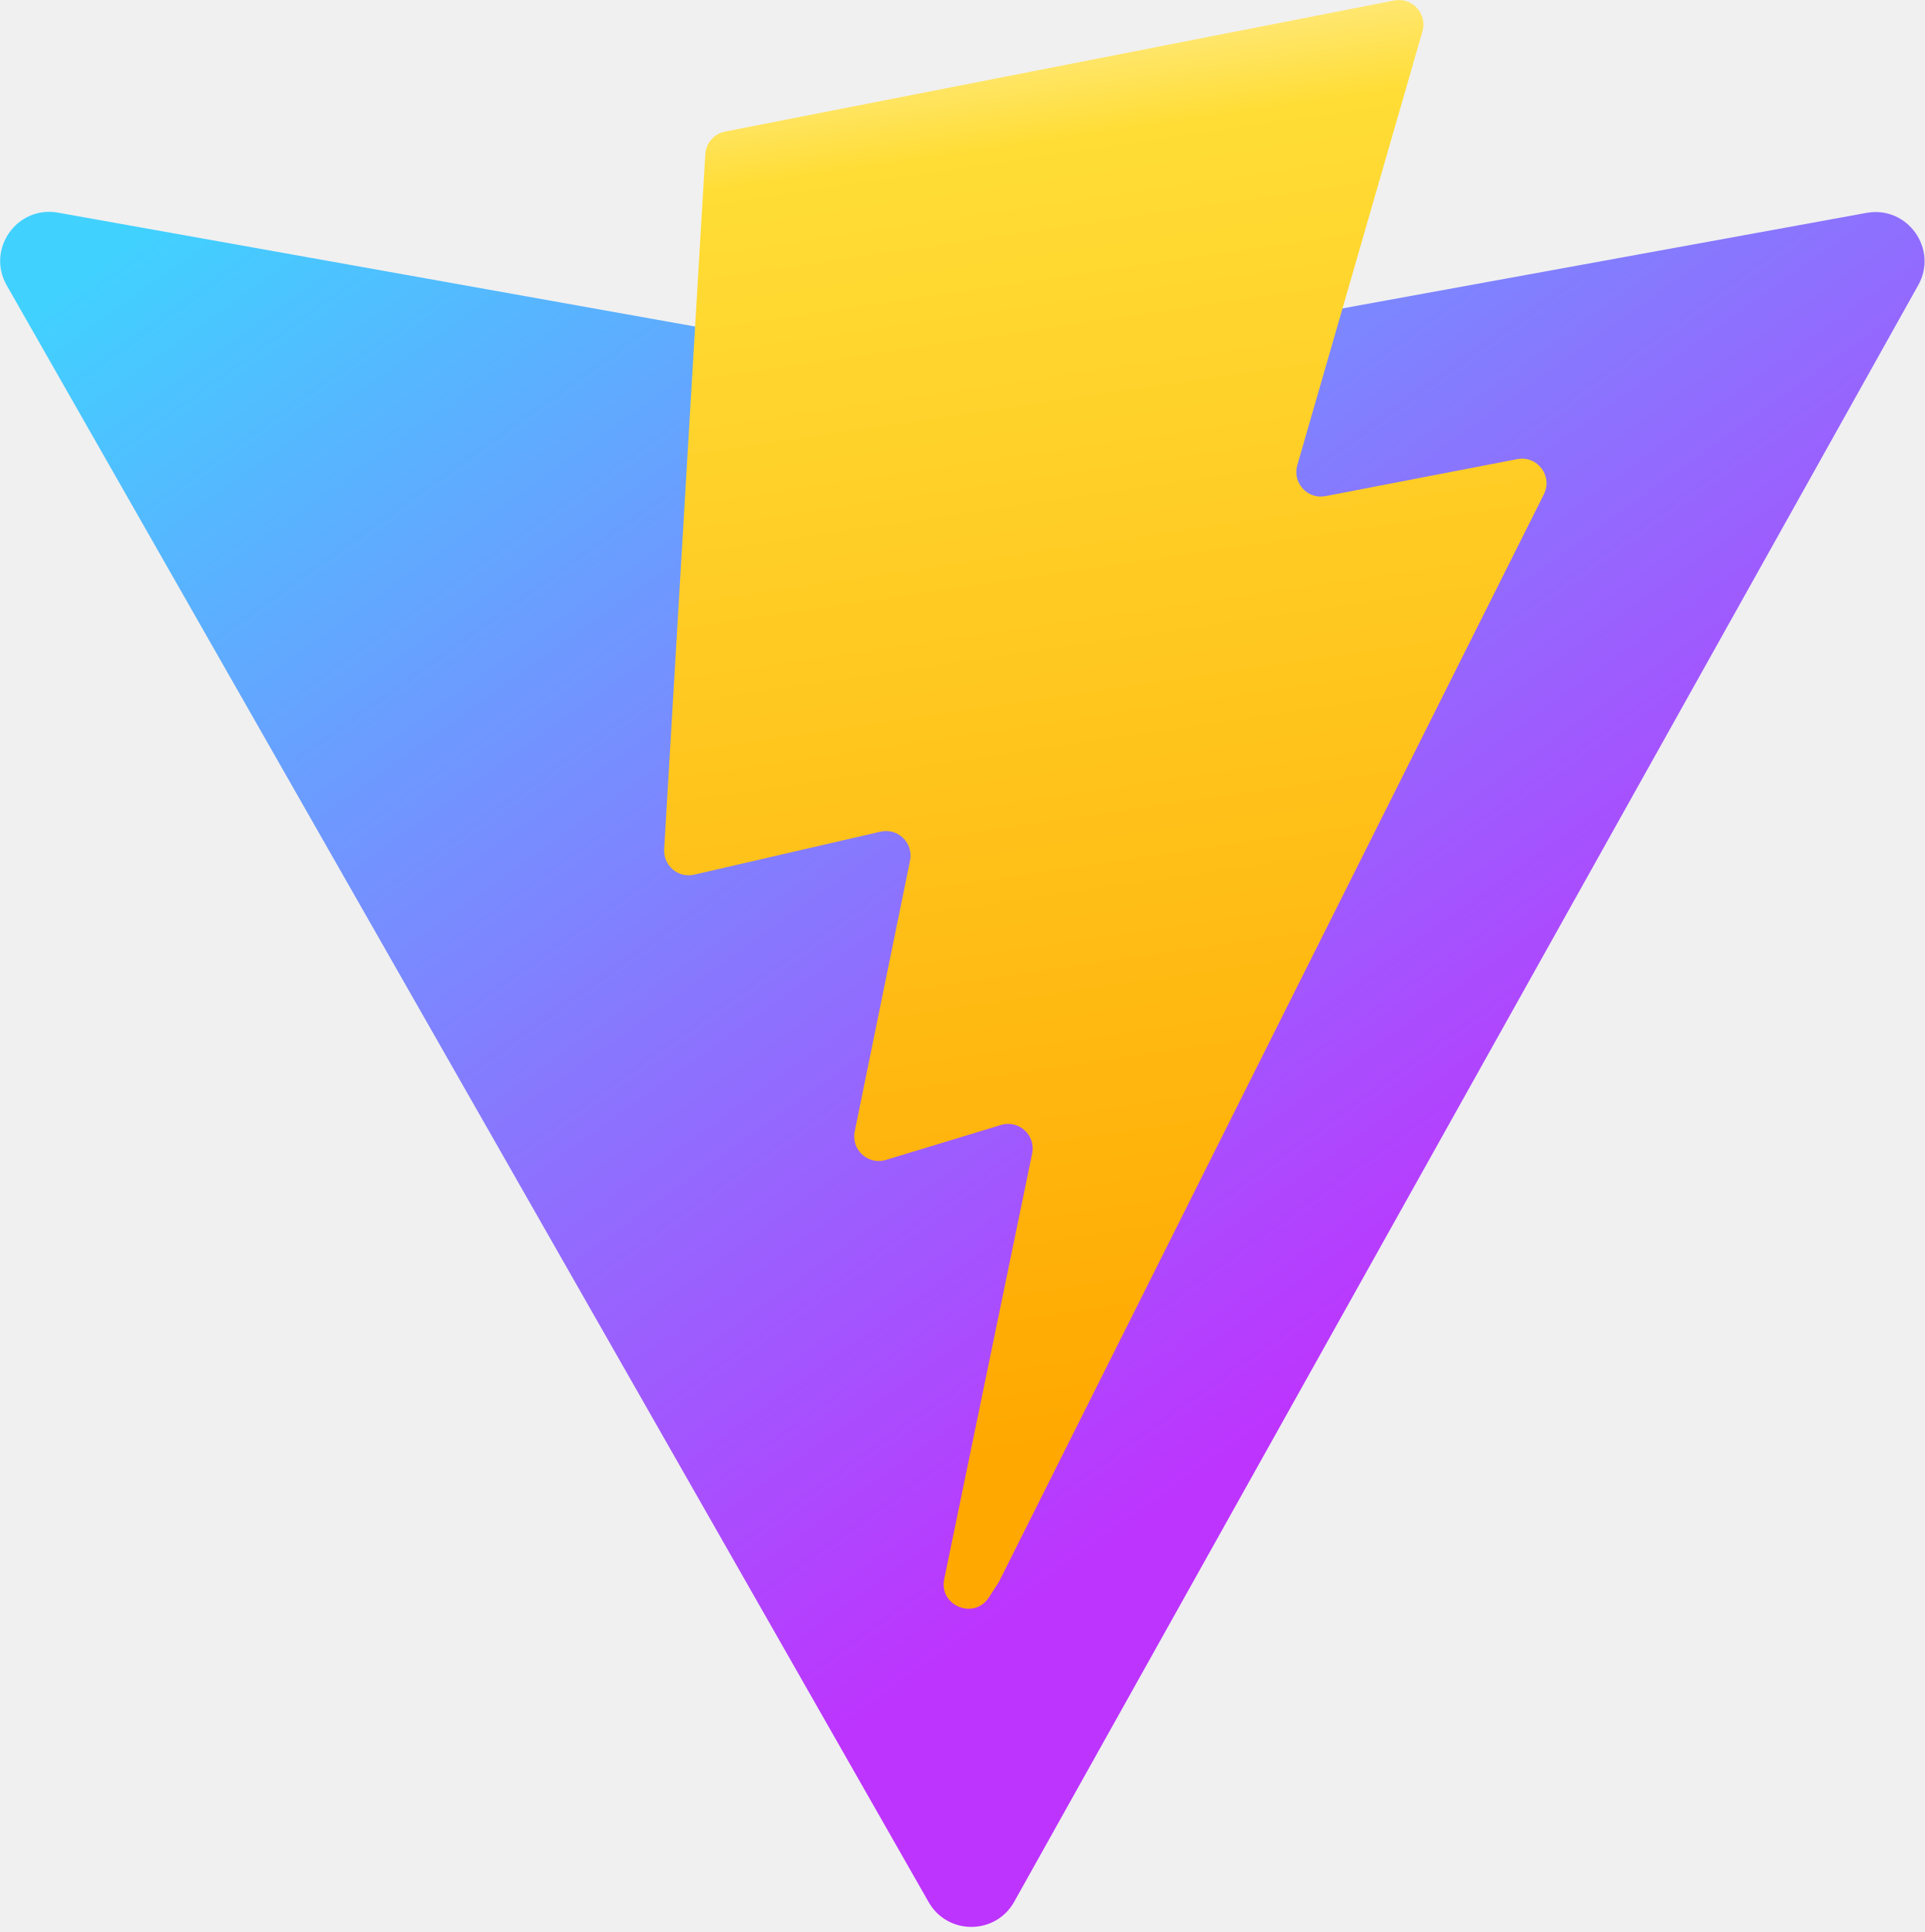
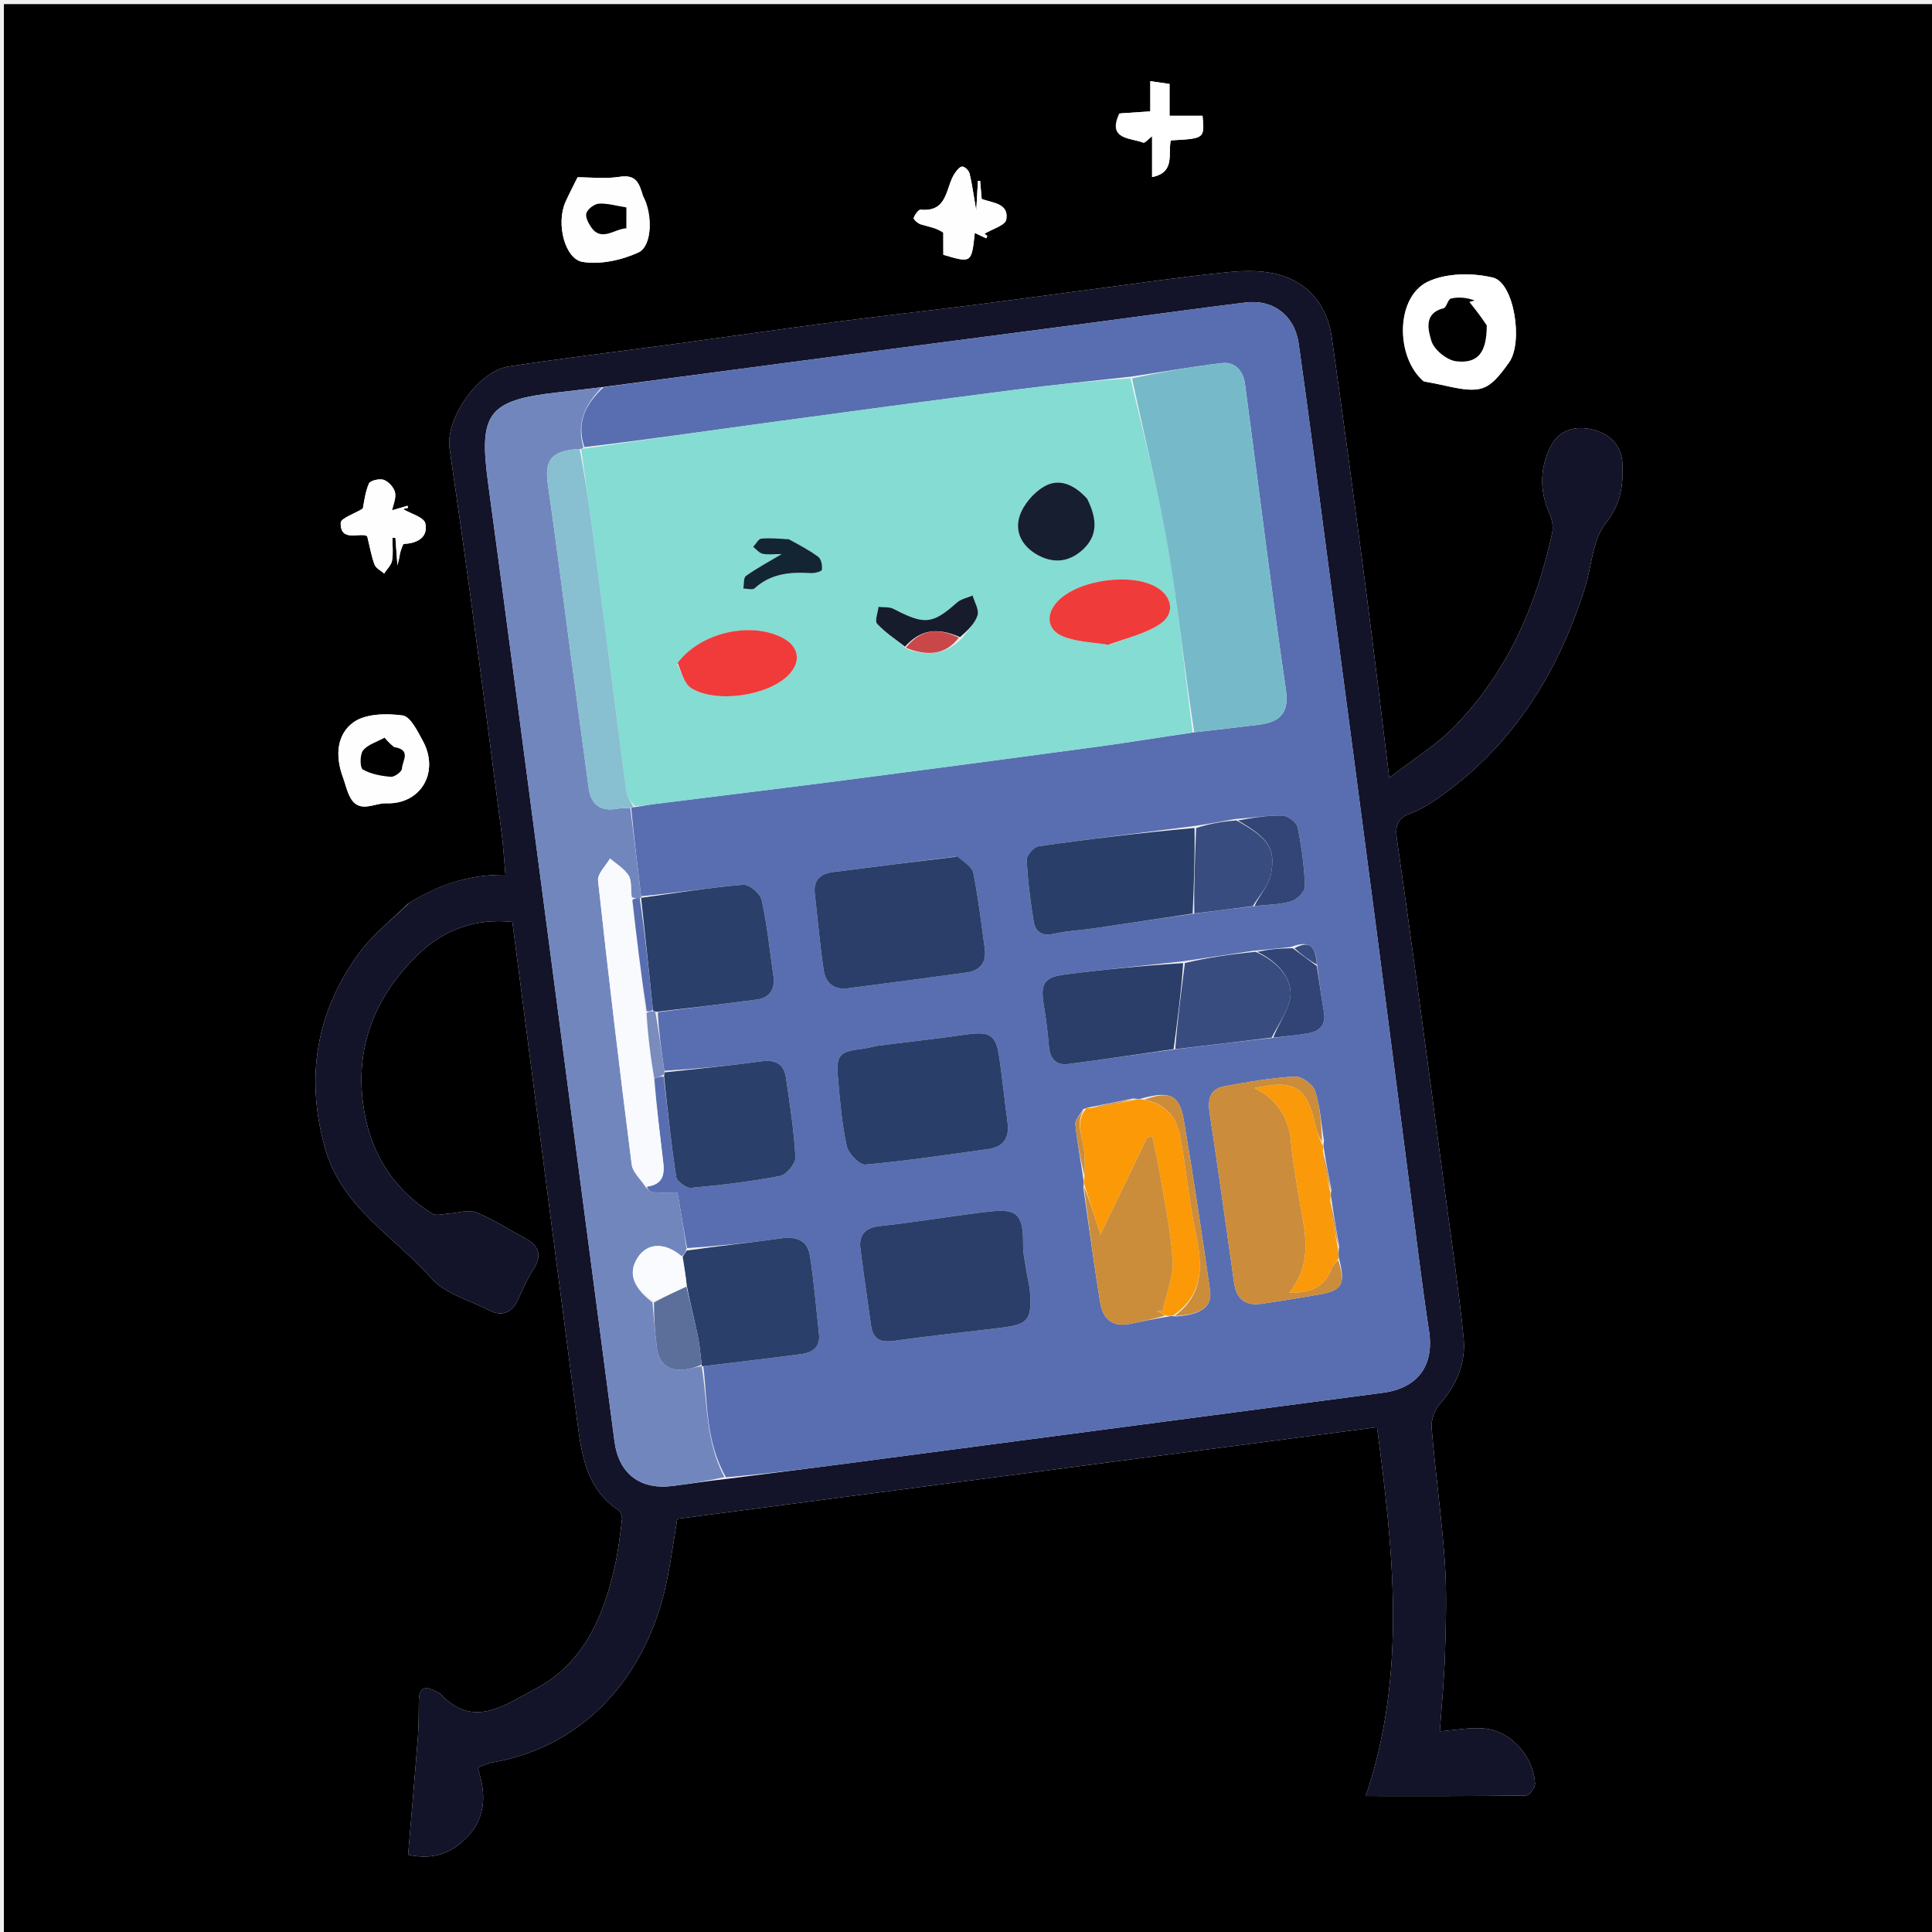
- <svg xmlns="http://www.w3.org/2000/svg" aria-hidden="true" role="img" class="iconify iconify--logos" width="31.88" height="32" preserveAspectRatio="xMidYMid meet" viewBox="0 0 256 257">
-   <defs>
-     <linearGradient id="IconifyId1813088fe1fbc01fb466" x1="-.828%" x2="57.636%" y1="7.652%" y2="78.411%">
-       <stop offset="0%" stop-color="#41D1FF" />
-       <stop offset="100%" stop-color="#BD34FE" />
-     </linearGradient>
-     <linearGradient id="IconifyId1813088fe1fbc01fb467" x1="43.376%" x2="50.316%" y1="2.242%" y2="89.03%">
-       <stop offset="0%" stop-color="#FFEA83" />
-       <stop offset="8.333%" stop-color="#FFDD35" />
-       <stop offset="100%" stop-color="#FFA800" />
-     </linearGradient>
-   </defs>
-   <path fill="url(#IconifyId1813088fe1fbc01fb466)" d="M255.153 37.938L134.897 252.976c-2.483 4.44-8.862 4.466-11.382.048L.875 37.958c-2.746-4.814 1.371-10.646 6.827-9.67l120.385 21.517a6.537 6.537 0 0 0 2.322-.004l117.867-21.483c5.438-.991 9.574 4.796 6.877 9.62Z" />
-   <path fill="url(#IconifyId1813088fe1fbc01fb467)" d="M185.432.063L96.44 17.501a3.268 3.268 0 0 0-2.634 3.014l-5.474 92.456a3.268 3.268 0 0 0 3.997 3.378l24.777-5.718c2.318-.535 4.413 1.507 3.936 3.838l-7.361 36.047c-.495 2.426 1.782 4.5 4.151 3.78l15.304-4.649c2.372-.72 4.652 1.36 4.15 3.788l-11.698 56.621c-.732 3.542 3.979 5.473 5.943 2.437l1.313-2.028l72.516-144.72c1.215-2.423-.88-5.186-3.54-4.672l-25.505 4.922c-2.396.462-4.435-1.77-3.759-4.114l16.646-57.705c.677-2.35-1.37-4.583-3.769-4.113Z" />
+ <svg xmlns="http://www.w3.org/2000/svg" version="1.1" id="Layer_1" x="0px" y="0px" width="100%" viewBox="0 0 512 512" enable-background="new 0 0 512 512" xml:space="preserve">
+   <path fill="#000000" opacity="1" stroke="none" d=" M280,513   C186.689,513 93.879,513 1.034,513   C1.034,342.398 1.034,171.795 1.034,1.096   C171.561,1.096 342.121,1.096 512.841,1.096   C512.841,171.667 512.841,342.333 512.841,513   C435.462,513 357.981,513 280,513  M108.099,239.521   C103.763,243.826 98.779,247.657 95.21,252.524   C83.745,268.16 80.871,285.461 86.134,304.279   C90.529,319.994 104.558,327.691 114.378,338.815   C117.984,342.9 124.377,344.556 129.555,347.21   C133.034,348.994 135.612,347.945 137.281,344.41   C138.56,341.7 139.723,338.892 141.353,336.399   C144.169,332.09 142.233,329.714 138.445,327.732   C134.321,325.574 130.397,322.935 126.091,321.269   C124.039,320.475 121.303,321.478 118.874,321.615   C117.409,321.698 115.568,322.274 114.528,321.621   C105.533,315.976 99.59,307.79 97.169,297.575   C93.018,280.062 98.323,264.899 111.054,252.705   C117.614,246.421 126.047,243.281 135.785,244.322   C137.897,260.626 139.956,276.508 142.011,292.39   C143.432,303.369 144.839,314.35 146.268,325.328   C148.508,342.526 150.776,359.72 153.002,376.919   C154.161,385.876 155.532,394.689 163.967,400.258   C164.574,400.658 164.92,402.002 164.817,402.836   C164.308,406.929 163.833,411.049 162.932,415.067   C159.897,428.591 154.592,440.972 141.601,447.723   C133.82,451.767 125.456,458.312 116.722,448.909   C116.401,448.563 115.85,448.435 115.412,448.193   C112.501,446.582 111.043,447.407 111.001,450.765   C110.961,453.926 110.993,457.097 110.75,460.245   C109.952,470.585 109.044,480.918 108.155,491.532   C113.663,492.714 118.167,491.797 122.313,488.248   C128.816,482.683 129.109,475.858 126.541,468.438   C127.987,467.906 129.038,467.327 130.156,467.137   C156.022,462.731 172.239,442.707 176.969,417.698   C177.941,412.559 178.676,407.375 179.471,402.511   C241.509,394.386 303.021,386.33 364.927,378.223   C369.251,411.163 372.892,443.432 361.947,475.975   C376.512,475.975 390.47,476.034 404.423,475.832   C405.271,475.82 406.85,473.71 406.798,472.638   C406.476,465.978 401.014,459.264 394.27,458.196   C390.142,457.542 385.749,458.553 381.572,458.81   C382.024,452.277 382.726,445.235 382.941,438.178   C383.186,430.1 383.452,421.977 382.89,413.93   C382.063,402.071 380.378,390.273 379.396,378.42   C379.224,376.349 380.153,373.636 381.542,372.087   C386.126,366.974 388.533,361.036 387.858,354.415   C386.519,341.268 384.561,328.184 382.823,315.079   C380.563,298.049 378.293,281.02 375.982,263.996   C374.094,250.088 372.193,236.18 370.174,222.291   C369.708,219.088 370.215,216.89 373.591,215.631   C376.058,214.711 378.426,213.356 380.604,211.855   C400.594,198.067 412.745,178.713 419.983,155.94   C421.829,150.13 422.012,143.119 425.519,138.685   C429.56,133.576 430.186,128.714 429.977,123.052   C429.795,118.125 426.698,114.722 421.351,113.688   C416.591,112.768 412.717,114.421 410.667,118.85   C408.047,124.509 408.042,130.314 410.646,136.128   C411.317,137.629 411.697,139.595 411.358,141.162   C407.173,160.473 399.462,178.155 385.538,192.468   C380.748,197.393 374.682,201.076 368.162,206.13   C365.938,188.106 364.03,171.87 361.911,155.662   C359.019,133.553 356.066,111.451 352.931,89.375   C351.795,81.374 347.237,75.357 339.532,72.967   C335.181,71.617 330.153,71.657 325.534,72.118   C313.541,73.315 301.603,75.079 289.646,76.642   C278.67,78.076 267.705,79.593 256.723,80.984   C245.082,82.46 233.416,83.745 221.781,85.269   C207.859,87.092 193.963,89.105 180.049,90.99   C164.988,93.03 149.893,94.836 134.866,97.102   C126.677,98.336 117.985,110.954 119.144,118.901   C121.145,132.629 123.103,146.364 124.956,160.113   C127.67,180.251 130.298,200.401 132.907,220.552   C133.381,224.208 133.59,227.899 133.944,231.832   C124.237,231.725 116.179,234.455 108.099,239.521  M377.651,101.138   C379.214,101.442 380.788,101.699 382.338,102.057   C392.567,104.421 394.4,103.798 399.943,96.004   C403.693,90.733 401.297,74.925 395.625,73.565   C390.177,72.258 383.231,72.328 378.334,74.684   C369.931,78.727 369.653,94.522 377.651,101.138  M170.116,51.66   C169.435,48.515 168.513,46.182 164.247,46.853   C160.41,47.457 156.403,46.98 153.066,46.98   C151.862,49.426 150.801,51.425 149.878,53.485   C147.274,59.3 149.749,68.622 154.339,69.392   C159.073,70.186 164.712,68.949 169.182,66.907   C172.856,65.228 173.059,56.729 170.116,51.66  M90.993,206.399   C91.57,208.008 91.974,209.707 92.756,211.208   C95.139,215.777 99.15,212.772 102.327,212.885   C111.586,213.213 116.571,204.567 112.022,196.28   C110.627,193.738 108.756,189.882 106.701,189.605   C102.44,189.031 96.96,189.103 93.726,191.384   C89.409,194.428 88.612,200.152 90.993,206.399  M249.994,61.692   C249.994,63.664 249.994,65.636 249.994,67.521   C257.473,69.737 257.473,69.737 258.327,61.73   C259.278,62.18 260.319,62.671 261.359,63.163   C261.456,62.956 261.553,62.75 261.65,62.544   C261.198,62.17 260.746,61.796 260.913,61.934   C262.868,60.737 266.409,59.738 266.675,58.181   C267.428,53.766 262.862,53.807 260.155,52.709   C260.001,50.912 259.872,49.412 259.743,47.913   C259.55,47.922 259.358,47.932 259.165,47.942   C259.037,50.163 258.908,52.384 258.711,55.8   C258.006,51.696 257.627,48.811 256.952,45.997   C256.766,45.223 255.711,44.164 255.03,44.144   C254.37,44.125 253.529,45.178 253.023,45.931   C250.548,49.618 251.306,56.265 244,55.566   C243.413,55.509 242.438,56.885 242.139,57.764   C242.026,58.097 243.224,59.204 243.985,59.441   C245.926,60.044 247.957,60.357 249.994,61.692  M106.002,146.342   C106.367,145.57 106.704,144.145 107.1,144.129   C110.731,143.979 113.512,142.295 112.71,138.687   C112.349,137.065 108.861,136.139 106.889,134.955   C106.526,135.178 106.841,134.963 107.179,134.789   C107.317,134.717 107.504,134.742 107.665,134.709   C107.828,134.675 107.986,134.622 108.146,134.578   C108.094,134.396 108.042,134.214 107.991,134.031   C106.71,134.409 105.43,134.786 103.893,135.24   C104.178,133.821 105.02,132.048 104.694,130.524   C104.413,129.207 103.001,127.644 101.726,127.173   C100.612,126.762 98.11,127.342 97.763,128.148   C96.74,130.525 96.481,133.231 96.143,134.792   C93.916,136.158 90.312,137.329 90.289,138.564   C90.194,143.893 95.45,140.944 97.309,142.098   C98.043,145.064 98.429,147.44 99.269,149.643   C99.635,150.605 100.93,151.213 101.803,151.982   C102.532,150.852 103.676,149.797 103.896,148.576   C104.249,146.615 103.99,144.544 103.99,142.52   C104.256,142.52 104.522,142.521 104.788,142.521   C104.936,144.53 105.083,146.538 105.326,149.832   C105.769,148.079 105.884,147.622 106.002,146.342  M296.606,30.063   C293.368,37.027 299.446,36.457 302.998,37.804   C303.383,37.949 304.203,36.949 305.316,36.105   C305.316,39.963 305.316,43.445 305.316,46.922   C311.568,45.693 309.465,40.661 310.269,37.202   C319.246,36.719 319.246,36.719 318.685,30.674   C315.862,30.674 313.056,30.674 309.94,30.674   C309.94,27.706 309.94,24.93 309.94,22.247   C308.229,21.999 306.835,21.796 304.844,21.507   C304.844,24.396 304.844,27.453 304.844,29.519   C302.215,29.693 299.848,29.849 296.606,30.063  z" />
+   <path fill="#131429" opacity="1" stroke="none" d=" M108.411,239.327   C116.179,234.455 124.237,231.725 133.944,231.832   C133.59,227.899 133.381,224.208 132.907,220.552   C130.298,200.401 127.67,180.251 124.956,160.113   C123.103,146.364 121.145,132.629 119.144,118.901   C117.985,110.954 126.677,98.336 134.866,97.102   C149.893,94.836 164.988,93.03 180.049,90.99   C193.963,89.105 207.859,87.092 221.781,85.269   C233.416,83.745 245.082,82.46 256.723,80.984   C267.705,79.593 278.67,78.076 289.646,76.642   C301.603,75.079 313.541,73.315 325.534,72.118   C330.153,71.657 335.181,71.617 339.532,72.967   C347.237,75.357 351.795,81.374 352.931,89.375   C356.066,111.451 359.019,133.553 361.911,155.662   C364.03,171.87 365.938,188.106 368.162,206.13   C374.682,201.076 380.748,197.393 385.538,192.468   C399.462,178.155 407.173,160.473 411.358,141.162   C411.697,139.595 411.317,137.629 410.646,136.128   C408.042,130.314 408.047,124.509 410.667,118.85   C412.717,114.421 416.591,112.768 421.351,113.688   C426.698,114.722 429.795,118.125 429.977,123.052   C430.186,128.714 429.56,133.576 425.519,138.685   C422.012,143.119 421.829,150.13 419.983,155.94   C412.745,178.713 400.594,198.067 380.604,211.855   C378.426,213.356 376.058,214.711 373.591,215.631   C370.215,216.89 369.708,219.088 370.174,222.291   C372.193,236.18 374.094,250.088 375.982,263.996   C378.293,281.02 380.563,298.049 382.823,315.079   C384.561,328.184 386.519,341.268 387.858,354.415   C388.533,361.036 386.126,366.974 381.542,372.087   C380.153,373.636 379.224,376.349 379.396,378.42   C380.378,390.273 382.063,402.071 382.89,413.93   C383.452,421.977 383.186,430.1 382.941,438.178   C382.726,445.235 382.024,452.277 381.572,458.81   C385.749,458.553 390.142,457.542 394.27,458.196   C401.014,459.264 406.476,465.978 406.798,472.638   C406.85,473.71 405.271,475.82 404.423,475.832   C390.47,476.034 376.512,475.975 361.947,475.975   C372.892,443.432 369.251,411.163 364.927,378.223   C303.021,386.33 241.509,394.386 179.471,402.511   C178.676,407.375 177.941,412.559 176.969,417.698   C172.239,442.707 156.022,462.731 130.156,467.137   C129.038,467.327 127.987,467.906 126.541,468.438   C129.109,475.858 128.816,482.683 122.313,488.248   C118.167,491.797 113.663,492.714 108.155,491.532   C109.044,480.918 109.952,470.585 110.75,460.245   C110.993,457.097 110.961,453.926 111.001,450.765   C111.043,447.407 112.501,446.582 115.412,448.193   C115.85,448.435 116.401,448.563 116.722,448.909   C125.456,458.312 133.82,451.767 141.601,447.723   C154.592,440.972 159.897,428.591 162.932,415.067   C163.833,411.049 164.308,406.929 164.817,402.836   C164.92,402.002 164.574,400.658 163.967,400.258   C155.532,394.689 154.161,385.876 153.002,376.919   C150.776,359.72 148.508,342.526 146.268,325.328   C144.839,314.35 143.432,303.369 142.011,292.39   C139.956,276.508 137.897,260.626 135.785,244.322   C126.047,243.281 117.614,246.421 111.054,252.705   C98.323,264.899 93.018,280.062 97.169,297.575   C99.59,307.79 105.533,315.976 114.528,321.621   C115.568,322.274 117.409,321.698 118.874,321.615   C121.303,321.478 124.039,320.475 126.091,321.269   C130.397,322.935 134.321,325.574 138.445,327.732   C142.233,329.714 144.169,332.09 141.353,336.399   C139.723,338.892 138.56,341.7 137.281,344.41   C135.612,347.945 133.034,348.994 129.555,347.21   C124.377,344.556 117.984,342.9 114.378,338.815   C104.558,327.691 90.529,319.994 86.134,304.279   C80.871,285.461 83.745,268.16 95.21,252.524   C98.779,247.657 103.763,243.826 108.411,239.327  M192.804,391.899   C203.362,390.545 213.924,389.221 224.477,387.831   C271.797,381.599 319.115,375.346 366.434,369.106   C375.694,367.885 380.112,361.949 378.708,352.753   C377.754,346.508 376.905,340.246 376.092,333.981   C372.284,304.622 368.54,275.256 364.706,245.901   C360.506,213.747 356.239,181.601 351.987,149.453   C349.413,129.999 346.913,110.535 344.172,91.105   C343.11,83.583 337.401,79.262 330.058,80.168   C316.69,81.818 303.35,83.69 289.995,85.444   C265.59,88.648 241.18,91.816 216.777,95.033   C197.834,97.53 178.898,100.077 159.058,102.664   C155.258,103.112 151.461,103.58 147.659,104.005   C129.385,106.046 126.852,109.548 129.319,127.752   C134.635,166.976 139.752,206.227 144.918,245.472   C150.909,290.982 156.846,336.499 162.852,382.007   C163.98,390.557 169.64,394.869 178.155,393.809   C182.774,393.234 187.372,392.485 192.804,391.899  z" />
+   <path fill="#FFFFFF" opacity="1" stroke="none" d=" M377.247,101.062   C369.653,94.522 369.931,78.727 378.334,74.684   C383.231,72.328 390.177,72.258 395.625,73.565   C401.297,74.925 403.693,90.733 399.943,96.004   C394.4,103.798 392.567,104.421 382.338,102.057   C380.788,101.699 379.214,101.442 377.247,101.062  M393.999,85.807   C392.404,83.802 390.809,81.797 389.394,80.019   C389.313,80.042 390.042,79.834 390.77,79.625   C388.61,78.825 386.481,78.665 384.496,79.128   C383.698,79.314 383.373,81.497 382.57,81.693   C377.163,83.009 378.534,87.648 379.342,90.35   C380.037,92.676 383.44,95.451 385.912,95.737   C391.737,96.414 393.998,93.341 393.999,85.807  z" />
+   <path fill="#FEFEFE" opacity="1" stroke="none" d=" M170.428,51.917   C173.059,56.729 172.856,65.228 169.182,66.907   C164.712,68.949 159.073,70.186 154.339,69.392   C149.749,68.622 147.274,59.3 149.878,53.485   C150.801,51.425 151.862,49.426 153.066,46.98   C156.403,46.98 160.41,47.457 164.247,46.853   C168.513,46.182 169.435,48.515 170.428,51.917  M165.995,60.081   C165.995,58.183 165.995,56.284 165.995,54.972   C163.223,54.538 160.953,53.839 158.733,53.972   C157.527,54.045 155.836,55.319 155.417,56.443   C155.052,57.426 155.913,59.13 156.665,60.216   C159.405,64.176 162.858,60.628 165.995,60.081  z" />
+   <path fill="#FEFEFE" opacity="1" stroke="none" d=" M90.968,205.97   C88.612,200.152 89.409,194.428 93.726,191.384   C96.96,189.103 102.44,189.031 106.701,189.605   C108.756,189.882 110.627,193.738 112.022,196.28   C116.571,204.567 111.586,213.213 102.327,212.885   C99.15,212.772 95.139,215.777 92.756,211.208   C91.974,209.707 91.57,208.008 90.968,205.97  M104.025,197.985   C103.219,197.04 102.413,196.094 101.911,195.505   C99.875,196.632 97.472,197.301 96.219,198.881   C95.342,199.987 95.382,203.475 96.151,203.917   C98.313,205.159 101.041,205.644 103.593,205.859   C104.558,205.94 106.512,204.472 106.52,203.696   C106.539,201.766 109.186,198.706 104.025,197.985  z" />
+   <path fill="#FEFEFE" opacity="1" stroke="none" d=" M249.973,61.239   C247.957,60.357 245.926,60.044 243.985,59.441   C243.224,59.204 242.026,58.097 242.139,57.764   C242.438,56.885 243.413,55.509 244,55.566   C251.306,56.265 250.548,49.618 253.023,45.931   C253.529,45.178 254.37,44.125 255.03,44.144   C255.711,44.164 256.766,45.223 256.952,45.997   C257.627,48.811 258.006,51.696 258.711,55.8   C258.908,52.384 259.037,50.163 259.165,47.942   C259.358,47.932 259.55,47.922 259.743,47.913   C259.872,49.412 260.001,50.912 260.155,52.709   C262.862,53.807 267.428,53.766 266.675,58.181   C266.409,59.738 262.868,60.737 260.913,61.934   C260.746,61.796 261.198,62.17 261.65,62.544   C261.553,62.75 261.456,62.956 261.359,63.163   C260.319,62.671 259.278,62.18 258.327,61.73   C257.473,69.737 257.473,69.737 249.994,67.521   C249.994,65.636 249.994,63.664 249.973,61.239  z" />
+   <path fill="#FEFEFE" opacity="1" stroke="none" d=" M106.001,146.753   C105.884,147.622 105.769,148.079 105.326,149.832   C105.083,146.538 104.936,144.53 104.788,142.521   C104.522,142.521 104.256,142.52 103.99,142.52   C103.99,144.544 104.249,146.615 103.896,148.576   C103.676,149.797 102.532,150.852 101.803,151.982   C100.93,151.213 99.635,150.605 99.269,149.643   C98.429,147.44 98.043,145.064 97.309,142.098   C95.45,140.944 90.194,143.893 90.289,138.564   C90.312,137.329 93.916,136.158 96.143,134.792   C96.481,133.231 96.74,130.525 97.763,128.148   C98.11,127.342 100.612,126.762 101.726,127.173   C103.001,127.644 104.413,129.207 104.694,130.524   C105.02,132.048 104.178,133.821 103.893,135.24   C105.43,134.786 106.71,134.409 107.991,134.031   C108.042,134.214 108.094,134.396 108.146,134.578   C107.986,134.622 107.828,134.675 107.665,134.709   C107.504,134.742 107.317,134.717 107.179,134.789   C106.841,134.963 106.526,135.178 106.889,134.955   C108.861,136.139 112.349,137.065 112.71,138.687   C113.512,142.295 110.731,143.979 107.1,144.129   C106.704,144.145 106.367,145.57 106.001,146.753  z" />
+   <path fill="#FFFFFF" opacity="1" stroke="none" d=" M297.044,30.034   C299.848,29.849 302.215,29.693 304.844,29.519   C304.844,27.453 304.844,24.396 304.844,21.507   C306.835,21.796 308.229,21.999 309.94,22.247   C309.94,24.93 309.94,27.706 309.94,30.674   C313.056,30.674 315.862,30.674 318.685,30.674   C319.246,36.719 319.246,36.719 310.269,37.202   C309.465,40.661 311.568,45.693 305.316,46.922   C305.316,43.445 305.316,39.963 305.316,36.105   C304.203,36.949 303.383,37.949 302.998,37.804   C299.446,36.457 293.368,37.027 297.044,30.034  z" />
+   <path fill="#596EB0" opacity="1" stroke="none" d=" M159.958,102.603   C178.898,100.077 197.834,97.53 216.777,95.033   C241.18,91.816 265.59,88.648 289.995,85.444   C303.35,83.69 316.69,81.818 330.058,80.168   C337.401,79.262 343.11,83.583 344.172,91.105   C346.913,110.535 349.413,129.999 351.987,149.453   C356.239,181.601 360.506,213.747 364.706,245.901   C368.54,275.256 372.284,304.622 376.092,333.981   C376.905,340.246 377.754,346.508 378.708,352.753   C380.112,361.949 375.694,367.885 366.434,369.106   C319.115,375.346 271.797,381.599 224.477,387.831   C213.924,389.221 203.362,390.545 192.392,391.492   C186.957,382.046 187.567,371.838 186.387,362.057   C195.361,360.971 203.91,359.975 212.439,358.835   C215.391,358.441 217.419,356.916 217.045,353.514   C216.285,346.606 215.71,339.667 214.647,332.805   C213.975,328.467 210.823,327.629 206.75,328.207   C198.564,329.368 190.333,330.207 182.074,330.755   C181.215,325.682 180.403,321.033 179.526,316.017   C177.101,316.017 174.973,316.134 172.873,315.949   C172.218,315.891 171.635,315.015 171.423,314.471   C175.955,313.851 176.123,310.981 175.731,307.745   C174.856,300.502 174.009,293.256 173.407,285.863   C174.391,285.455 175.118,285.194 175.88,285.373   C176.958,294.518 177.861,303.244 179.21,311.901   C179.396,313.095 181.883,314.911 183.154,314.795   C191.056,314.072 198.965,313.139 206.75,311.64   C208.429,311.317 210.888,308.328 210.798,306.686   C210.413,299.607 209.314,292.558 208.272,285.528   C207.68,281.538 205.097,280.773 201.302,281.309   C192.952,282.49 184.542,283.255 176.054,283.77   C175.263,278.341 174.575,273.331 174.33,268.24   C183.306,267.085 191.843,266.045 200.369,264.926   C204.041,264.444 205.464,262.185 204.949,258.601   C203.985,251.893 203.306,245.122 201.852,238.521   C201.477,236.817 198.549,234.323 196.987,234.456   C187.946,235.23 178.962,236.682 169.909,237.504   C168.922,229.442 167.985,221.781 167.283,214.063   C167.519,214.007 167.981,213.858 168.396,213.867   C170.279,213.614 171.74,213.286 173.218,213.1   C189.996,210.992 206.784,208.969 223.554,206.796   C245.911,203.9 268.26,200.935 290.6,197.91   C299.1,196.758 307.567,195.36 316.488,194.071   C322.502,193.394 328.077,192.727 333.65,192.045   C339.682,191.306 341.63,188.51 340.762,182.671   C339.062,171.238 337.538,159.78 336.018,148.322   C333.956,132.767 332.003,117.199 329.916,101.648   C329.463,98.274 327.282,95.838 323.892,96.221   C315.897,97.125 307.966,98.593 299.555,99.831   C289.04,100.978 278.963,102.003 268.922,103.301   C247.034,106.132 225.158,109.056 203.29,112.032   C187.203,114.221 171.136,116.554 154.869,118.483   C152.592,111.655 155.451,106.849 159.958,102.603  M342.123,250.962   C339.074,251.298 336.025,251.634 332.103,251.964   C326.074,252.883 320.045,253.801 313.105,254.798   C302.75,255.938 292.376,256.937 282.047,258.275   C276.579,258.984 275.665,260.822 276.633,266.496   C277.243,270.079 277.672,273.701 277.981,277.322   C278.259,280.573 279.849,282.4 283.09,281.98   C292.413,280.773 301.709,279.36 311.9,278.034   C320.27,277.014 328.639,275.993 337.849,274.99   C340.797,274.611 343.765,274.345 346.688,273.824   C349.7,273.286 351.444,271.647 350.865,268.254   C350.17,264.182 349.591,260.091 349.001,255.229   C348.679,251.445 347.521,248.835 342.123,250.962  M352.834,315.336   C352.149,311.887 351.465,308.439 350.835,304.354   C350.755,303.937 350.675,303.521 350.859,302.292   C350.147,297.879 349.881,293.32 348.511,289.122   C347.942,287.378 344.947,285.194 343.174,285.295   C336.911,285.65 330.67,286.746 324.479,287.881   C320.474,288.616 320.044,291.521 320.594,295.149   C322.857,310.068 324.951,325.012 327.046,339.956   C327.633,344.144 329.942,346.124 334.178,345.525   C339.256,344.808 344.316,343.962 349.372,343.099   C355.794,342.004 356.673,340.427 354.787,333.206   C354.723,332.511 354.659,331.817 354.883,330.29   C354.167,326.191 353.452,322.092 352.784,317.363   C352.705,316.952 352.626,316.54 352.834,315.336  M327.202,217.061   C323.802,217.7 320.402,218.339 316.116,218.955   C302.484,220.681 288.841,222.322 275.242,224.272   C273.993,224.451 272.042,226.645 272.097,227.825   C272.352,233.263 273.05,238.697 273.902,244.083   C274.355,246.947 276.118,248.189 279.345,247.455   C282.881,246.651 286.563,246.511 290.167,245.983   C298.805,244.717 307.434,243.394 316.95,242.061   C321.973,241.416 326.996,240.771 332.898,240.085   C336.018,239.722 339.256,239.742 342.211,238.838   C343.74,238.37 345.876,236.226 345.829,234.906   C345.642,229.643 344.943,224.357 343.879,219.194   C343.613,217.905 341.297,216.186 339.886,216.149   C335.943,216.048 331.981,216.724 327.202,217.061  M287.114,312.615   C287.195,313.039 287.275,313.462 287.097,314.733   C288.568,324.912 289.906,335.113 291.572,345.26   C292.246,349.367 294.746,351.797 299.354,350.856   C302.563,350.201 305.771,349.538 309.622,348.905   C310.04,348.811 310.457,348.717 311.67,348.865   C318.234,348.421 321.29,346.337 320.681,342.08   C318.519,326.973 316.267,311.875 313.715,296.83   C312.571,290.093 309.995,289 302.358,291.151   C301.944,291.225 301.53,291.299 300.283,291.1   C296.383,291.913 292.482,292.726 288.199,293.548   C288.199,293.548 287.873,293.752 287.089,293.897   C286.348,295.251 284.877,296.672 284.995,297.946   C285.431,302.647 286.392,307.298 287.114,312.615  M272.098,337.295   C271.758,334.832 271.099,332.365 271.134,329.908   C271.272,320.207 268.525,320.248 259.415,321.4   C250.705,322.501 242.037,323.964 233.311,324.9   C229.249,325.336 227.545,327.174 228.032,331.032   C228.88,337.768 229.903,344.482 230.822,351.209   C231.302,354.729 233.137,355.86 236.698,355.366   C246.054,354.067 255.451,353.063 264.831,351.937   C272.558,351.009 273.501,349.888 272.937,342.089   C272.842,340.776 272.475,339.482 272.098,337.295  M253.221,227.008   C242.375,228.373 231.527,229.718 220.685,231.116   C217.414,231.539 215.514,233.226 215.923,236.808   C216.694,243.558 217.284,250.334 218.276,257.051   C218.767,260.376 220.906,262.405 224.618,261.918   C235.128,260.54 245.641,259.185 256.14,257.729   C259.652,257.242 261.478,255.139 260.982,251.489   C260.068,244.762 259.278,238.005 257.948,231.358   C257.62,229.719 255.413,228.456 253.221,227.008  M231.938,277.227   C230.804,277.471 229.681,277.806 228.534,277.945   C222.476,278.68 221.55,279.555 222.055,285.453   C222.579,291.563 223.089,297.723 224.38,303.694   C224.811,305.687 227.771,308.76 229.334,308.622   C240.22,307.659 251.047,306.011 261.884,304.519   C265.934,303.962 267.558,301.541 267.013,297.497   C266.238,291.744 265.66,285.963 264.82,280.221   C263.936,274.173 262.31,273.26 256,274.166   C248.289,275.272 240.542,276.13 231.938,277.227  z" />
+   <path fill="#7286BE" opacity="1" stroke="none" d=" M159.508,102.633   C155.451,106.849 152.592,111.655 154.605,118.531   C154.356,118.943 154.179,118.966 153.594,118.979   C146.131,119.399 144.253,121.859 145.187,128.317   C147.266,142.69 149.071,157.102 150.994,171.497   C152.654,183.932 154.311,196.367 155.995,208.799   C156.598,213.246 159.095,215.129 163.588,214.314   C164.716,214.11 165.893,214.177 167.047,214.12   C167.985,221.781 168.922,229.442 169.907,237.531   C169.955,237.958 169.903,237.948 169.518,237.963   C168.619,238.015 168.105,238.052 167.432,237.738   C167.091,235.569 167.456,233.409 166.59,232.015   C165.458,230.195 163.351,228.98 161.664,227.504   C160.548,229.464 158.291,231.548 158.488,233.365   C161.219,258.459 164.216,283.524 167.403,308.564   C167.671,310.667 169.771,312.536 171.02,314.514   C171.635,315.015 172.218,315.891 172.873,315.949   C174.973,316.134 177.101,316.017 179.526,316.017   C180.403,321.033 181.215,325.682 181.936,330.992   C181.54,332.112 181.237,332.572 180.608,332.895   C175.8,328.834 170.868,329.423 168.486,334.168   C166.598,337.928 168.08,341.469 172.918,345.16   C173.314,349.503 173.582,353.404 174.1,357.273   C174.698,361.734 177.634,363.677 182.139,362.82   C183.411,362.578 184.676,362.301 185.962,362.048   C185.98,362.056 185.953,362.091 185.953,362.091   C187.567,371.838 186.957,382.046 191.98,391.449   C187.372,392.485 182.774,393.234 178.155,393.809   C169.64,394.869 163.98,390.557 162.852,382.007   C156.846,336.499 150.909,290.982 144.918,245.472   C139.752,206.227 134.635,166.976 129.319,127.752   C126.852,109.548 129.385,106.046 147.659,104.005   C151.461,103.58 155.258,103.112 159.508,102.633  z" />
+   <path fill="#000000" opacity="1" stroke="none" d=" M393.999,86.248   C393.998,93.341 391.737,96.414 385.912,95.737   C383.44,95.451 380.037,92.676 379.342,90.35   C378.534,87.648 377.163,83.009 382.57,81.693   C383.373,81.497 383.698,79.314 384.496,79.128   C386.481,78.665 388.61,78.825 390.77,79.625   C390.042,79.834 389.313,80.042 389.394,80.019   C390.809,81.797 392.404,83.802 393.999,86.248  z" />
+   <path fill="#000000" opacity="1" stroke="none" d=" M165.983,60.501   C162.858,60.628 159.405,64.176 156.665,60.216   C155.913,59.13 155.052,57.426 155.417,56.443   C155.836,55.319 157.527,54.045 158.733,53.972   C160.953,53.839 163.223,54.538 165.995,54.972   C165.995,56.284 165.995,58.183 165.983,60.501  z" />
+   <path fill="#000000" opacity="1" stroke="none" d=" M104.441,197.994   C109.186,198.706 106.539,201.766 106.52,203.696   C106.512,204.472 104.558,205.94 103.593,205.859   C101.041,205.644 98.313,205.159 96.151,203.917   C95.382,203.475 95.342,199.987 96.219,198.881   C97.472,197.301 99.875,196.632 101.911,195.505   C102.413,196.094 103.219,197.04 104.441,197.994  z" />
+   <path fill="#84DCD3" opacity="1" stroke="none" d=" M154.002,118.988   C154.179,118.966 154.356,118.943 154.797,118.872   C171.136,116.554 187.203,114.221 203.29,112.032   C225.158,109.056 247.034,106.132 268.922,103.301   C278.963,102.003 289.04,100.978 299.561,100.248   C303.252,115.641 307,130.528 309.574,145.615   C312.312,161.669 313.938,177.913 316.049,194.074   C307.567,195.36 299.1,196.758 290.6,197.91   C268.26,200.935 245.911,203.9 223.554,206.796   C206.784,208.969 189.996,210.992 173.218,213.1   C171.74,213.286 170.279,213.614 168.154,213.592   C166.998,212.173 166.205,211.078 166.042,209.896   C164.737,200.452 163.554,190.991 162.329,181.536   C160.554,167.835 158.798,154.132 156.988,140.435   C156.043,133.279 155,126.137 154.002,118.988  M255.022,169.031   C256.429,167.066 258.358,165.268 259.059,163.077   C259.528,161.613 258.251,159.59 257.755,157.816   C256.358,158.422 254.69,158.724 253.607,159.684   C247.106,165.445 245.056,165.66 236.837,161.379   C235.705,160.789 234.166,160.984 232.815,160.815   C232.648,162.35 231.759,164.549 232.448,165.297   C234.586,167.62 237.323,169.392 240.273,171.981   C245.505,173.805 250.391,173.826 255.022,169.031  M179.436,176.017   C180.63,178.162 181.294,181.132 183.114,182.302   C189.595,186.47 203.384,184.428 208.83,179.025   C212.474,175.41 211.81,171.248 207.222,168.943   C198.675,164.648 185.636,167.686 179.436,176.017  M294.183,170.84   C298.606,169.092 303.441,167.974 307.339,165.423   C311.459,162.728 310.72,158.146 306.582,155.673   C299.878,151.666 285.795,153.615 280.331,159.307   C277.073,162.702 277.391,166.912 281.718,168.659   C285.294,170.103 289.415,170.196 294.183,170.84  M287.852,131.814   C284.751,128.461 280.73,126.608 276.742,128.909   C273.924,130.535 271.192,133.716 270.205,136.778   C268.745,141.304 271.216,145.236 275.552,147.374   C279.672,149.407 283.643,148.769 287.03,145.593   C290.667,142.183 291.03,137.95 287.852,131.814  M208.633,142.817   C206.334,142.757 204.014,142.5 201.748,142.746   C200.962,142.831 200.311,144.163 199.599,144.925   C200.424,145.561 201.171,146.55 202.091,146.75   C203.512,147.061 205.051,146.832 207.156,146.832   C203.448,149.046 200.429,150.652 197.677,152.631   C196.999,153.119 197.193,154.818 196.986,155.96   C198,155.97 199.416,156.419 199.965,155.919   C204.279,151.984 209.411,151.537 214.853,151.886   C215.868,151.951 217.744,151.447 217.805,151.008   C217.958,149.905 217.673,148.199 216.898,147.611   C214.572,145.842 211.928,144.491 208.633,142.817  z" />
+   <path fill="#76BACA" opacity="1" stroke="none" d=" M316.488,194.071   C313.938,177.913 312.312,161.669 309.574,145.615   C307,130.528 303.252,115.641 300.015,100.25   C307.966,98.593 315.897,97.125 323.892,96.221   C327.282,95.838 329.463,98.274 329.916,101.648   C332.003,117.199 333.956,132.767 336.018,148.322   C337.538,159.78 339.062,171.238 340.762,182.671   C341.63,188.51 339.682,191.306 333.65,192.045   C328.077,192.727 322.502,193.394 316.488,194.071  z" />
+   <path fill="#2A3E69" opacity="1" stroke="none" d=" M272.166,337.737   C272.475,339.482 272.842,340.776 272.937,342.089   C273.501,349.888 272.558,351.009 264.831,351.937   C255.451,353.063 246.054,354.067 236.698,355.366   C233.137,355.86 231.302,354.729 230.822,351.209   C229.903,344.482 228.88,337.768 228.032,331.032   C227.545,327.174 229.249,325.336 233.311,324.9   C242.037,323.964 250.705,322.501 259.415,321.4   C268.525,320.248 271.272,320.207 271.134,329.908   C271.099,332.365 271.758,334.832 272.166,337.737  z" />
+   <path fill="#2A3E69" opacity="1" stroke="none" d=" M253.645,227.014   C255.413,228.456 257.62,229.719 257.948,231.358   C259.278,238.005 260.068,244.762 260.982,251.489   C261.478,255.139 259.652,257.242 256.14,257.729   C245.641,259.185 235.128,260.54 224.618,261.918   C220.906,262.405 218.767,260.376 218.276,257.051   C217.284,250.334 216.694,243.558 215.923,236.808   C215.514,233.226 217.414,231.539 220.685,231.116   C231.527,229.718 242.375,228.373 253.645,227.014  z" />
+   <path fill="#293E69" opacity="1" stroke="none" d=" M232.375,277.161   C240.542,276.13 248.289,275.272 256,274.166   C262.31,273.26 263.936,274.173 264.82,280.221   C265.66,285.963 266.238,291.744 267.013,297.497   C267.558,301.541 265.934,303.962 261.884,304.519   C251.047,306.011 240.22,307.659 229.334,308.622   C227.771,308.76 224.811,305.687 224.38,303.694   C223.089,297.723 222.579,291.563 222.055,285.453   C221.55,279.555 222.476,278.68 228.534,277.945   C229.681,277.806 230.804,277.471 232.375,277.161  z" />
+   <path fill="#CB8C3B" opacity="1" stroke="none" d=" M354.644,333.894   C356.673,340.427 355.794,342.004 349.372,343.099   C344.316,343.962 339.256,344.808 334.178,345.525   C329.942,346.124 327.633,344.144 327.046,339.956   C324.951,325.012 322.857,310.068 320.594,295.149   C320.044,291.521 320.474,288.616 324.479,287.881   C330.67,286.746 336.911,285.65 343.174,285.295   C344.947,285.194 347.942,287.378 348.511,289.122   C349.881,293.32 350.147,297.879 350.393,302.573   C349.48,301.309 348.942,299.784 348.601,298.216   C346.395,288.075 343.09,285.955 332.507,288.352   C338.472,291.422 341.524,296.094 342.112,302.512   C342.532,307.099 343.321,311.655 344.044,316.209   C345.45,325.059 348.528,333.986 341.689,342.579   C347.551,342.743 351.155,340.935 352.942,336.05   C353.241,335.233 354.063,334.607 354.644,333.894  z" />
+   <path fill="#293E69" opacity="1" stroke="none" d=" M316.067,242.095   C307.434,243.394 298.805,244.717 290.167,245.983   C286.563,246.511 282.881,246.651 279.345,247.455   C276.118,248.189 274.355,246.947 273.902,244.083   C273.05,238.697 272.352,233.263 272.097,227.825   C272.042,226.645 273.993,224.451 275.242,224.272   C288.841,222.322 302.484,220.681 316.556,219.426   C316.686,227.296 316.377,234.695 316.067,242.095  z" />
+   <path fill="#2A3F69" opacity="1" stroke="none" d=" M180.933,333.032   C181.237,332.572 181.54,332.112 181.982,331.416   C190.333,330.207 198.564,329.368 206.75,328.207   C210.823,327.629 213.975,328.467 214.647,332.805   C215.71,339.667 216.285,346.606 217.045,353.514   C217.419,356.916 215.391,358.441 212.439,358.835   C203.91,359.975 195.361,360.971 186.387,362.057   C185.953,362.091 185.98,362.056 185.95,361.629   C185.598,358.794 185.416,356.356 184.92,353.984   C184.009,349.631 182.912,345.316 181.967,340.569   C181.671,337.779 181.302,335.405 180.933,333.032  z" />
+   <path fill="#2A3F69" opacity="1" stroke="none" d=" M176.157,284.189   C184.542,283.255 192.952,282.49 201.302,281.309   C205.097,280.773 207.68,281.538 208.272,285.528   C209.314,292.558 210.413,299.607 210.798,306.686   C210.888,308.328 208.429,311.317 206.75,311.64   C198.965,313.139 191.056,314.072 183.154,314.795   C181.883,314.911 179.396,313.095 179.21,311.901   C177.861,303.244 176.958,294.518 175.977,285.195   C176.04,284.577 176.157,284.189 176.157,284.189  z" />
+   <path fill="#2A3F69" opacity="1" stroke="none" d=" M169.957,237.931   C178.962,236.682 187.946,235.23 196.987,234.456   C198.549,234.323 201.477,236.817 201.852,238.521   C203.306,245.122 203.985,251.893 204.949,258.601   C205.464,262.185 204.041,264.444 200.369,264.926   C191.843,266.045 183.306,267.085 174.122,268.126   C173.471,268.095 173.012,267.981 173.029,267.534   C171.999,257.374 170.951,247.661 169.903,237.948   C169.903,237.948 169.955,237.958 169.957,237.931  z" />
+   <path fill="#88BFD1" opacity="1" stroke="none" d=" M153.594,118.979   C155,126.137 156.043,133.279 156.988,140.435   C158.798,154.132 160.554,167.835 162.329,181.536   C163.554,190.991 164.737,200.452 166.042,209.896   C166.205,211.078 166.998,212.173 167.74,213.583   C167.981,213.858 167.519,214.007 167.283,214.063   C165.893,214.177 164.716,214.11 163.588,214.314   C159.095,215.129 156.598,213.246 155.995,208.799   C154.311,196.367 152.654,183.932 150.994,171.497   C149.071,157.102 147.266,142.69 145.187,128.317   C144.253,121.859 146.131,119.399 153.594,118.979  z" />
+   <path fill="#2A3E69" opacity="1" stroke="none" d=" M311.016,278.028   C301.709,279.36 292.413,280.773 283.09,281.98   C279.849,282.4 278.259,280.573 277.981,277.322   C277.672,273.701 277.243,270.079 276.633,266.496   C275.665,260.822 276.579,258.984 282.047,258.275   C292.376,256.937 302.75,255.938 313.555,255.236   C313.009,263.126 312.012,270.577 311.016,278.028  z" />
+   <path fill="#FC9906" opacity="1" stroke="none" d=" M301.117,291.373   C301.53,291.299 301.944,291.225 302.926,291.408   C308.727,292.52 311.764,295.938 312.684,300.787   C314.371,309.685 315.163,318.761 317.035,327.613   C318.799,335.954 318.697,343.302 310.874,348.623   C310.457,348.717 310.04,348.811 309.115,348.657   C307.918,348.076 307.229,347.742 306.539,347.408   C307.051,347.442 307.562,347.475 308.073,347.508   C309.039,343.006 311,338.449 310.753,334.015   C310.316,326.166 308.58,318.385 307.298,310.591   C306.779,307.43 306.027,304.308 305.381,301.168   C304.931,301.264 304.482,301.361 304.032,301.458   C300.059,309.693 296.087,317.928 291.632,327.161   C289.84,321.598 288.598,317.742 287.356,313.886   C287.275,313.462 287.195,313.039 287.392,312.008   C287.563,309.448 287.444,307.498 287.35,305.546   C287.159,301.599 284.66,297.548 287.873,293.752   C287.873,293.752 288.199,293.548 288.851,293.692   C293.375,293.014 297.246,292.194 301.117,291.373  z" />
+   <path fill="#CC8D3A" opacity="1" stroke="none" d=" M287.226,314.309   C288.598,317.742 289.84,321.598 291.632,327.161   C296.087,317.928 300.059,309.693 304.032,301.458   C304.482,301.361 304.931,301.264 305.381,301.168   C306.027,304.308 306.779,307.43 307.298,310.591   C308.58,318.385 310.316,326.166 310.753,334.015   C311,338.449 309.039,343.006 308.073,347.508   C307.562,347.475 307.051,347.442 306.539,347.408   C307.229,347.742 307.918,348.076 308.793,348.644   C305.771,349.538 302.563,350.201 299.354,350.856   C294.746,351.797 292.246,349.367 291.572,345.26   C289.906,335.113 288.568,324.912 287.226,314.309  z" />
+   <path fill="#F8FAFD" opacity="1" stroke="none" d=" M171.423,314.471   C169.771,312.536 167.671,310.667 167.403,308.564   C164.216,283.524 161.219,258.459 158.488,233.365   C158.291,231.548 160.548,229.464 161.664,227.504   C163.351,228.98 165.458,230.195 166.59,232.015   C167.456,233.409 167.091,235.569 167.431,238.194   C168.743,248.662 169.898,258.323 171.025,268.413   C171.715,274.566 172.432,280.288 173.15,286.011   C174.009,293.256 174.856,300.502 175.731,307.745   C176.123,310.981 175.955,313.851 171.423,314.471  z" />
+   <path fill="#394C7F" opacity="1" stroke="none" d=" M311.458,278.031   C312.012,270.577 313.009,263.126 314.011,255.197   C320.045,253.801 326.074,252.883 332.749,252.239   C339.25,255.145 342.99,260.055 341.807,265.037   C340.977,268.531 338.661,271.673 337.009,274.973   C328.639,275.993 320.27,277.014 311.458,278.031  z" />
+   <path fill="#394C7F" opacity="1" stroke="none" d=" M316.509,242.078   C316.377,234.695 316.686,227.296 316.998,219.437   C320.402,218.339 323.802,217.7 327.675,217.419   C336.109,222.085 338.16,224.799 336.805,231.736   C336.219,234.73 333.674,237.341 332.018,240.126   C326.996,240.771 321.973,241.416 316.509,242.078  z" />
+   <path fill="#FA9909" opacity="1" stroke="none" d=" M354.715,333.55   C354.063,334.607 353.241,335.233 352.942,336.05   C351.155,340.935 347.551,342.743 341.689,342.579   C348.528,333.986 345.45,325.059 344.044,316.209   C343.321,311.655 342.532,307.099 342.112,302.512   C341.524,296.094 338.472,291.422 332.507,288.352   C343.09,285.955 346.395,288.075 348.601,298.216   C348.942,299.784 349.48,301.309 350.261,302.98   C350.675,303.521 350.755,303.937 350.567,304.972   C351.049,309.103 351.797,312.616 352.546,316.129   C352.626,316.54 352.705,316.952 352.525,317.985   C353.042,322.779 353.819,326.95 354.596,331.122   C354.659,331.817 354.723,332.511 354.715,333.55  z" />
+   <path fill="#324576" opacity="1" stroke="none" d=" M332.458,240.105   C333.674,237.341 336.219,234.73 336.805,231.736   C338.16,224.799 336.109,222.085 328.087,217.435   C331.981,216.724 335.943,216.048 339.886,216.149   C341.297,216.186 343.613,217.905 343.879,219.194   C344.943,224.357 345.642,229.643 345.829,234.906   C345.876,236.226 343.74,238.37 342.211,238.838   C339.256,239.742 336.018,239.722 332.458,240.105  z" />
+   <path fill="#314475" opacity="1" stroke="none" d=" M337.429,274.981   C338.661,271.673 340.977,268.531 341.807,265.037   C342.99,260.055 339.25,255.145 333.185,252.242   C336.025,251.634 339.074,251.298 342.606,251.299   C345.047,253.094 347.005,254.551 348.963,256.008   C349.591,260.091 350.17,264.182 350.865,268.254   C351.444,271.647 349.7,273.286 346.688,273.824   C343.765,274.345 340.797,274.611 337.429,274.981  z" />
+   <path fill="#CC8D3A" opacity="1" stroke="none" d=" M311.272,348.744   C318.697,343.302 318.799,335.954 317.035,327.613   C315.163,318.761 314.371,309.685 312.684,300.787   C311.764,295.938 308.727,292.52 303.242,291.429   C309.995,289 312.571,290.093 313.715,296.83   C316.267,311.875 318.519,326.973 320.681,342.08   C321.29,346.337 318.234,348.421 311.272,348.744  z" />
+   <path fill="#7A8BBE" opacity="1" stroke="none" d=" M173.407,285.863   C172.432,280.288 171.715,274.566 171.352,268.432   C172.141,268.008 172.576,267.994 173.012,267.981   C173.012,267.981 173.471,268.095 173.679,268.209   C174.575,273.331 175.263,278.341 176.054,283.77   C176.157,284.189 176.04,284.577 175.943,284.755   C175.118,285.194 174.391,285.455 173.407,285.863  z" />
+   <path fill="#CC8D3A" opacity="1" stroke="none" d=" M287.481,293.825   C284.66,297.548 287.159,301.599 287.35,305.546   C287.444,307.498 287.563,309.448 287.413,311.684   C286.392,307.298 285.431,302.647 284.995,297.946   C284.877,296.672 286.348,295.251 287.481,293.825  z" />
+   <path fill="#CC8D3A" opacity="1" stroke="none" d=" M300.7,291.236   C297.246,292.194 293.375,293.014 289.043,293.687   C292.482,292.726 296.383,291.913 300.7,291.236  z" />
+   <path fill="#394C7F" opacity="1" stroke="none" d=" M348.982,255.619   C347.005,254.551 345.047,253.094 343.042,251.295   C347.521,248.835 348.679,251.445 348.982,255.619  z" />
+   <path fill="#CB8C3B" opacity="1" stroke="none" d=" M354.739,330.706   C353.819,326.95 353.042,322.779 352.501,318.3   C353.452,322.092 354.167,326.191 354.739,330.706  z" />
+   <path fill="#CB8C3B" opacity="1" stroke="none" d=" M352.69,315.732   C351.797,312.616 351.049,309.103 350.54,305.29   C351.465,308.439 352.149,311.887 352.69,315.732  z" />
+   <path fill="#5B6F9A" opacity="1" stroke="none" d=" M181.893,340.986   C182.912,345.316 184.009,349.631 184.92,353.984   C185.416,356.356 185.598,358.794 185.933,361.62   C184.676,362.301 183.411,362.578 182.139,362.82   C177.634,363.677 174.698,361.734 174.1,357.273   C173.582,353.404 173.314,349.503 173.309,345.173   C176.419,343.483 179.156,342.234 181.893,340.986  z" />
+   <path fill="#F9FBFE" opacity="1" stroke="none" d=" M181.967,340.569   C179.156,342.234 176.419,343.483 173.29,344.718   C168.08,341.469 166.598,337.928 168.486,334.168   C170.868,329.423 175.8,328.834 180.608,332.895   C181.302,335.405 181.671,337.779 181.967,340.569  z" />
+   <path fill="#596EB0" opacity="1" stroke="none" d=" M173.029,267.534   C172.576,267.994 172.141,268.008 171.379,268.003   C169.898,258.323 168.743,248.662 167.589,238.545   C168.105,238.052 168.619,238.015 169.518,237.963   C170.951,247.661 171.999,257.374 173.029,267.534  z" />
+   <path fill="#F13A3A" opacity="1" stroke="none" d=" M179.582,175.683   C185.636,167.686 198.675,164.648 207.222,168.943   C211.81,171.248 212.474,175.41 208.83,179.025   C203.384,184.428 189.595,186.47 183.114,182.302   C181.294,181.132 180.63,178.162 179.582,175.683  z" />
+   <path fill="#F03B3B" opacity="1" stroke="none" d=" M293.739,170.864   C289.415,170.196 285.294,170.103 281.718,168.659   C277.391,166.912 277.073,162.702 280.331,159.307   C285.795,153.615 299.878,151.666 306.582,155.673   C310.72,158.146 311.459,162.728 307.339,165.423   C303.441,167.974 298.606,169.092 293.739,170.864  z" />
+   <path fill="#171E2F" opacity="1" stroke="none" d=" M288.08,132.128   C291.03,137.95 290.667,142.183 287.03,145.593   C283.643,148.769 279.672,149.407 275.552,147.374   C271.216,145.236 268.745,141.304 270.205,136.778   C271.192,133.716 273.924,130.535 276.742,128.909   C280.73,126.608 284.751,128.461 288.08,132.128  z" />
+   <path fill="#161C2C" opacity="1" stroke="none" d=" M239.828,171.378   C237.323,169.392 234.586,167.62 232.448,165.297   C231.759,164.549 232.648,162.35 232.815,160.815   C234.166,160.984 235.705,160.789 236.837,161.379   C245.056,165.66 247.106,165.445 253.607,159.684   C254.69,158.724 256.358,158.422 257.755,157.816   C258.251,159.59 259.528,161.613 259.059,163.077   C258.358,165.268 256.429,167.066 254.427,168.85   C248.163,166.104 243.824,166.943 239.828,171.378  z" />
+   <path fill="#132433" opacity="1" stroke="none" d=" M209.02,142.897   C211.928,144.491 214.572,145.842 216.898,147.611   C217.673,148.199 217.958,149.905 217.805,151.008   C217.744,151.447 215.868,151.951 214.853,151.886   C209.411,151.537 204.279,151.984 199.965,155.919   C199.416,156.419 198,155.97 196.986,155.96   C197.193,154.818 196.999,153.119 197.677,152.631   C200.429,150.652 203.448,149.046 207.156,146.832   C205.051,146.832 203.512,147.061 202.091,146.75   C201.171,146.55 200.424,145.561 199.599,144.925   C200.311,144.163 200.962,142.831 201.748,142.746   C204.014,142.5 206.334,142.757 209.02,142.897  z" />
+   <path fill="#CA4749" opacity="1" stroke="none" d=" M240.051,171.679   C243.824,166.943 248.163,166.104 254.113,168.966   C250.391,173.826 245.505,173.805 240.051,171.679  z" />
</svg>
